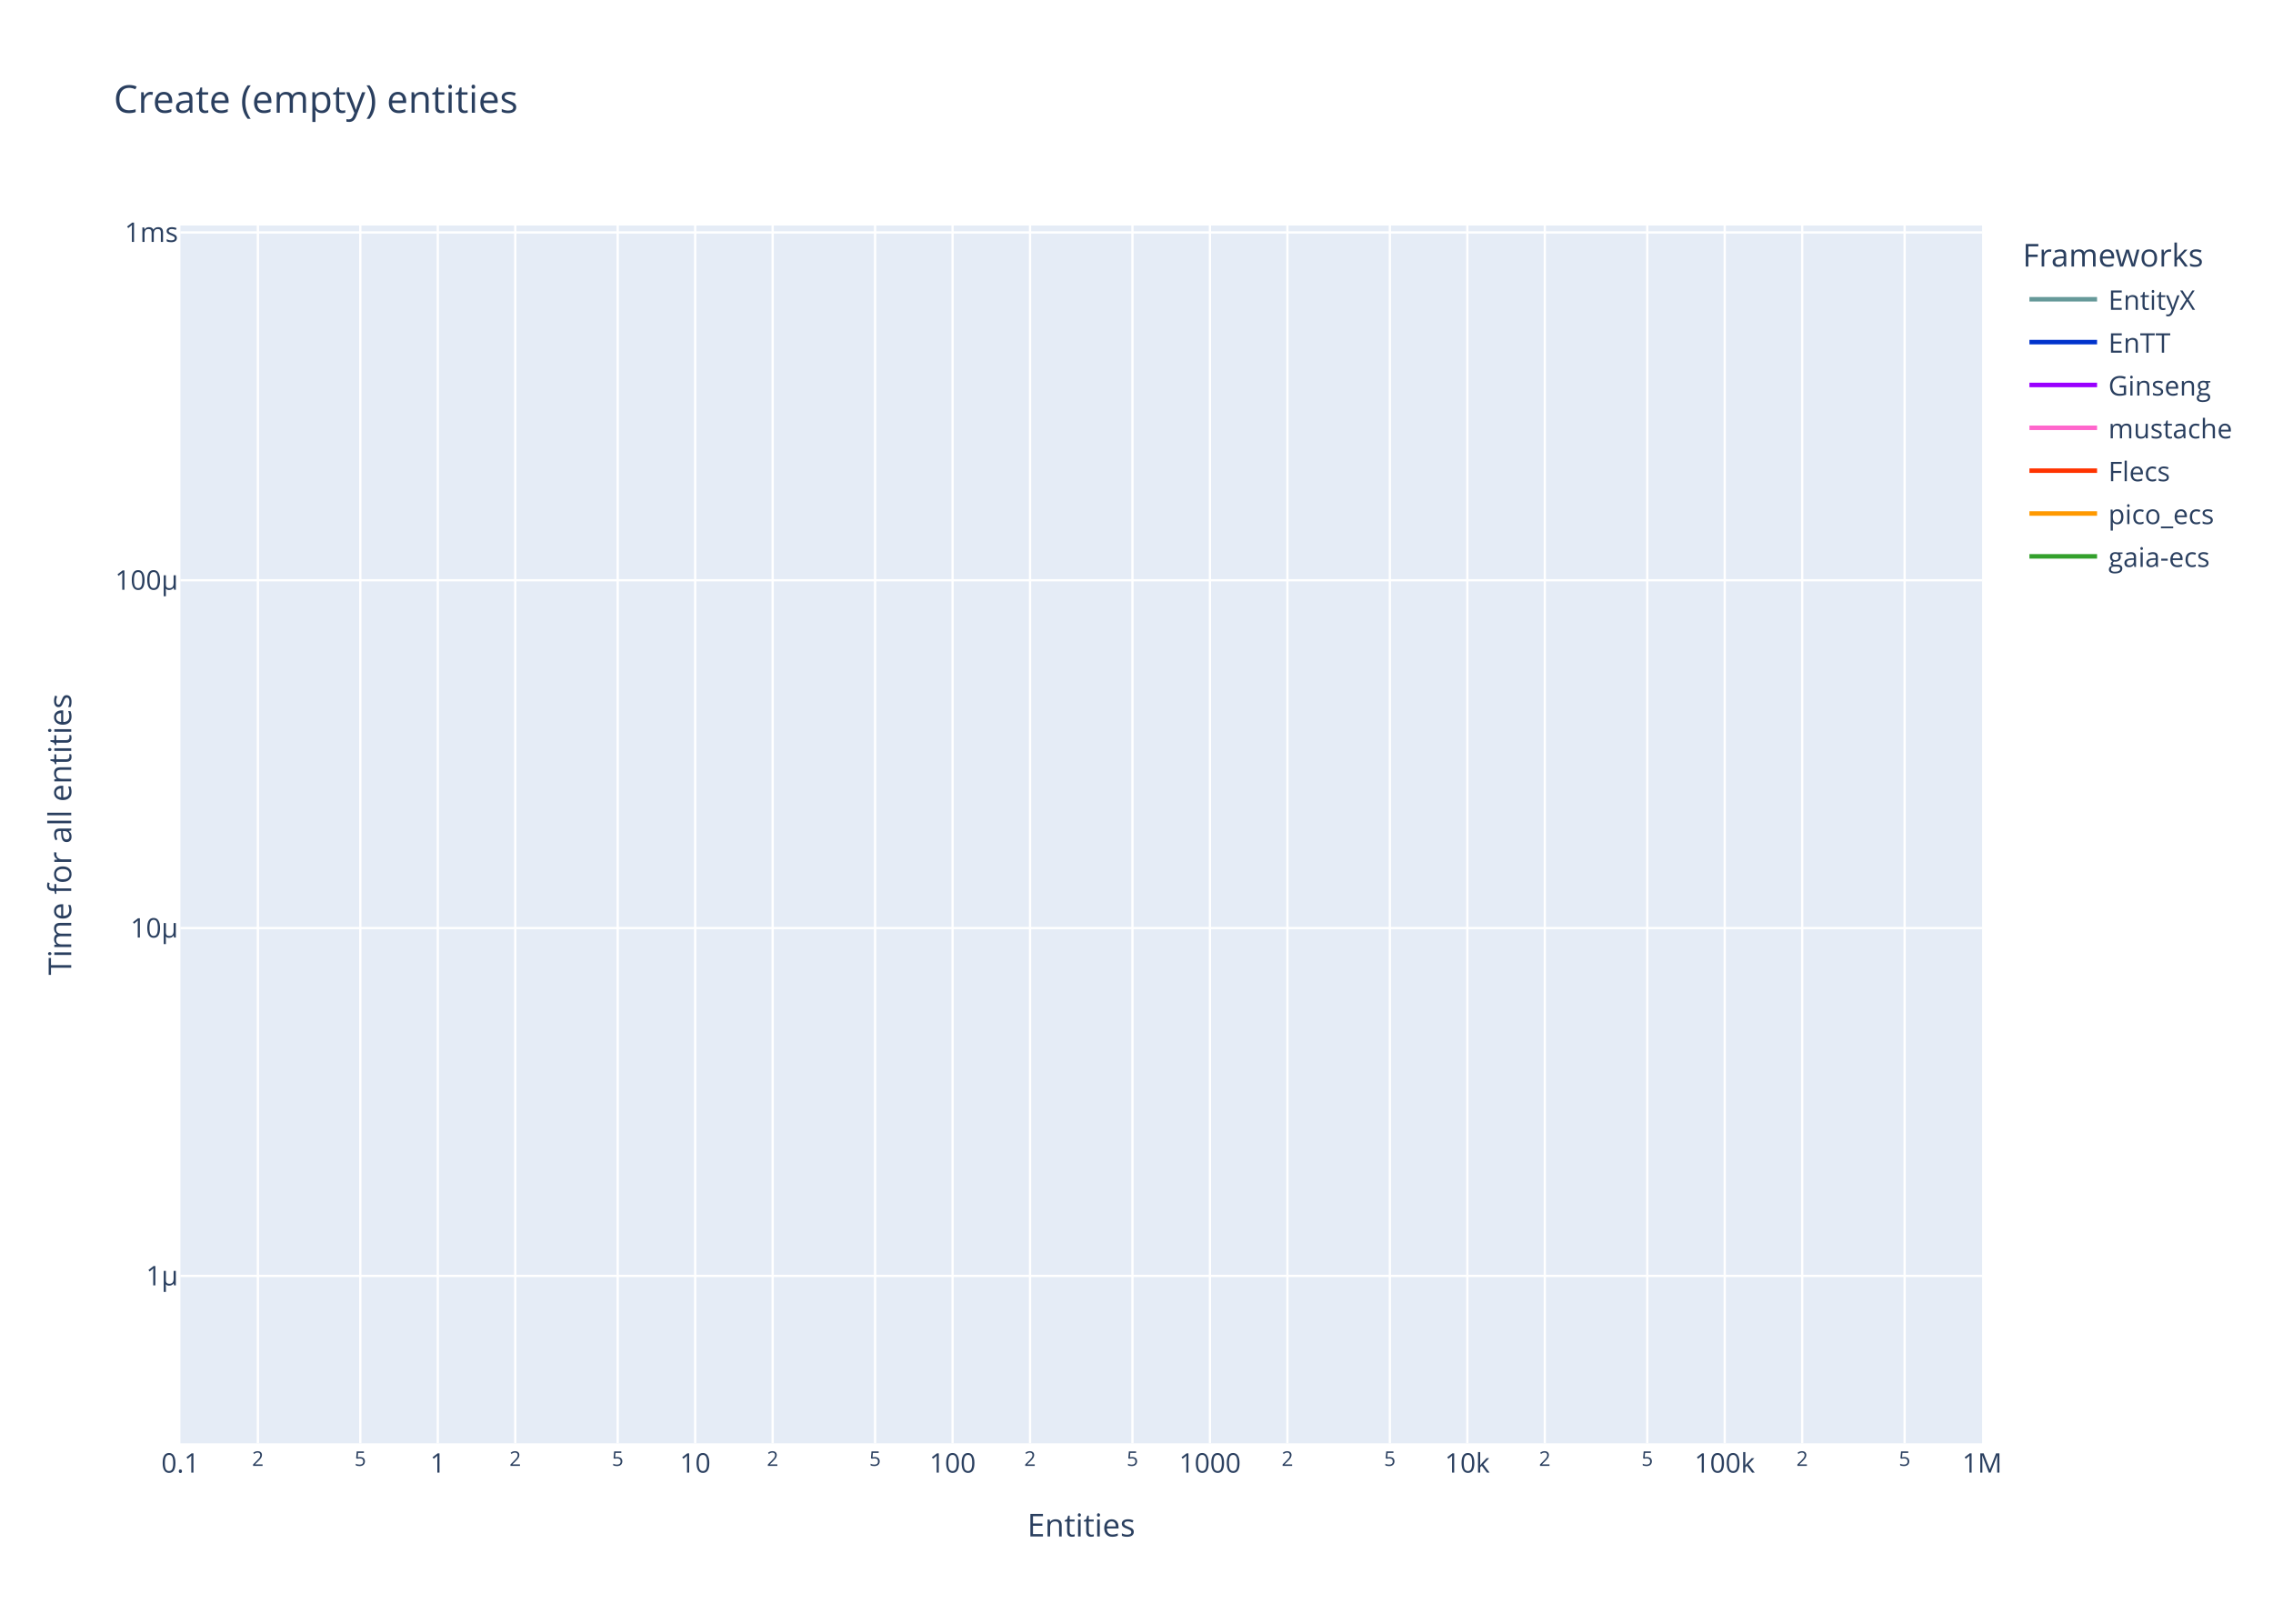
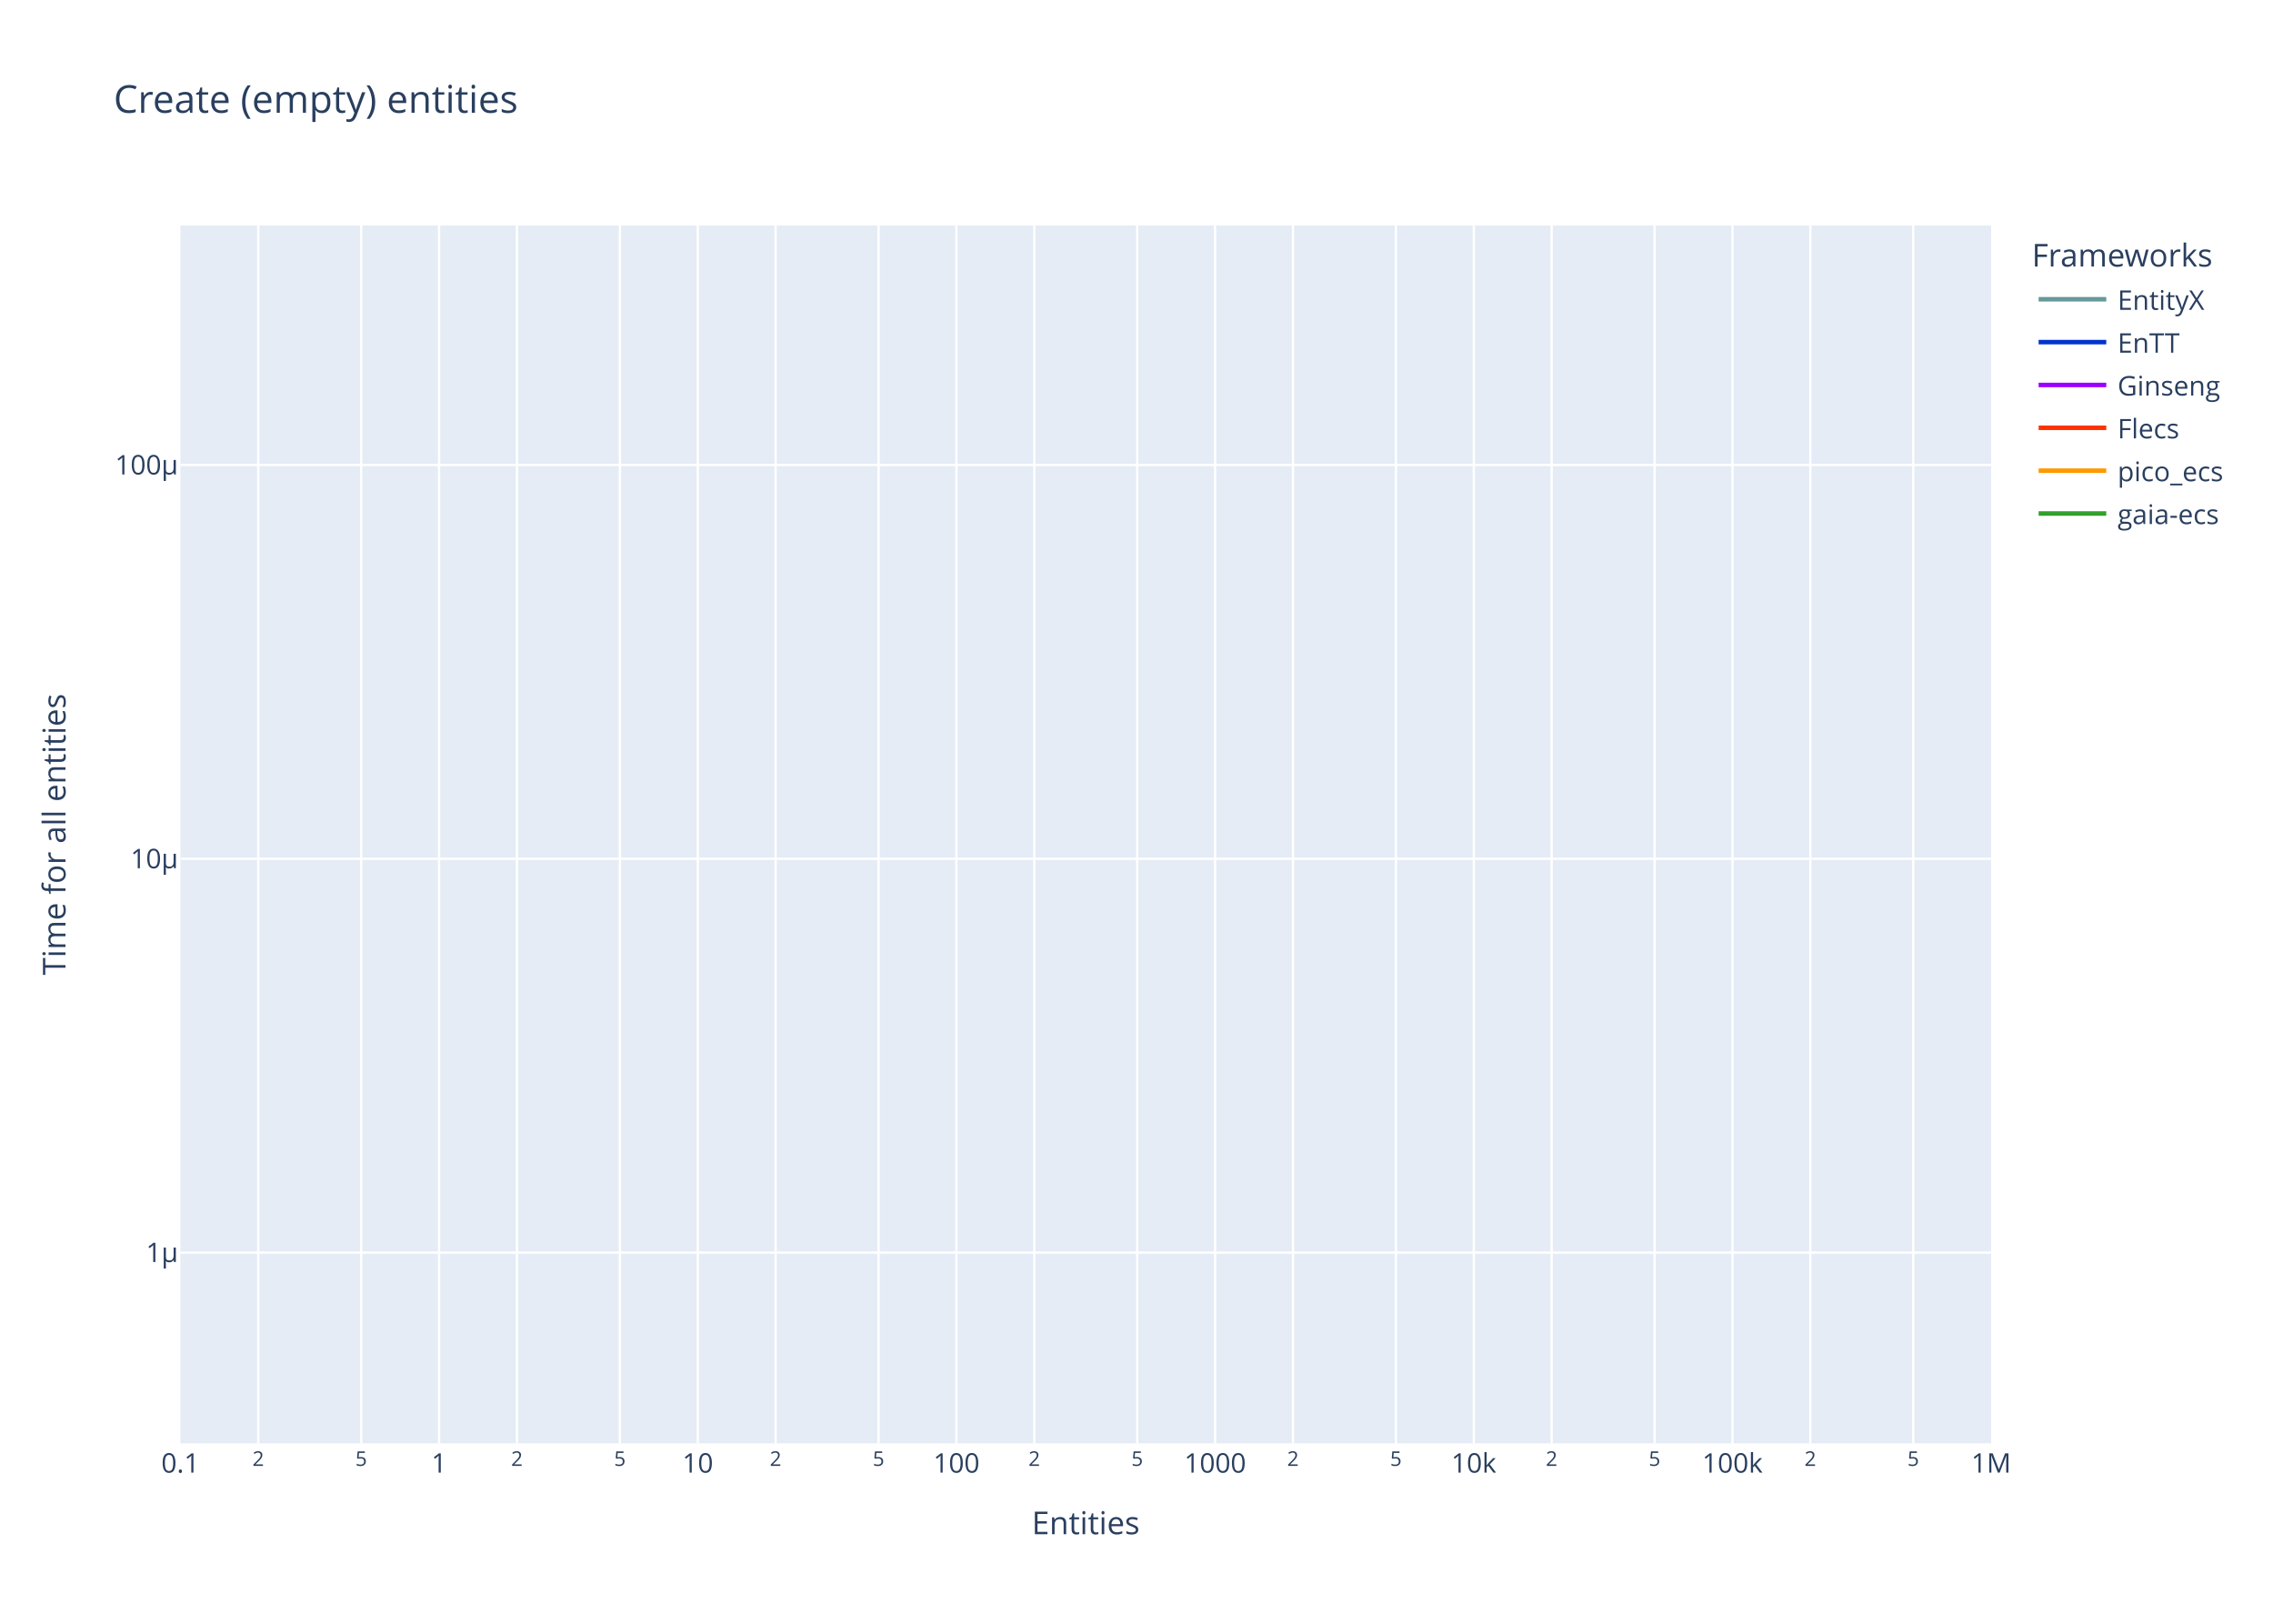
<svg xmlns="http://www.w3.org/2000/svg" class="main-svg" width="1008" height="720" style="" viewBox="0 0 1008 720">
  <rect x="0" y="0" width="1008" height="720" style="fill: rgb(255, 255, 255); fill-opacity: 1;" />
-   <defs id="defs-93cc0b">
+   <defs id="defs-166f11">
    <g class="clips">
-       <clipPath id="clip93cc0bxyplot" class="plotclip">
-         <rect width="799" height="540" />
+       <clipPath id="clip166f11xyplot" class="plotclip">
+         <rect width="803" height="540" />
      </clipPath>
-       <clipPath class="axesclip" id="clip93cc0bx">
-         <rect x="80" y="0" width="799" height="720" />
+       <clipPath class="axesclip" id="clip166f11x">
+         <rect x="80" y="0" width="803" height="720" />
      </clipPath>
-       <clipPath class="axesclip" id="clip93cc0by">
+       <clipPath class="axesclip" id="clip166f11y">
        <rect x="0" y="100" width="1008" height="540" />
      </clipPath>
-       <clipPath class="axesclip" id="clip93cc0bxy">
-         <rect x="80" y="100" width="799" height="540" />
+       <clipPath class="axesclip" id="clip166f11xy">
+         <rect x="80" y="100" width="803" height="540" />
      </clipPath>
    </g>
    <g class="gradients" />
    <g class="patterns" />
  </defs>
  <g class="bglayer">
-     <rect class="bg" x="80" y="100" width="799" height="540" style="fill: rgb(229, 236, 246); fill-opacity: 1; stroke-width: 0;" />
+     <rect class="bg" x="80" y="100" width="803" height="540" style="fill: rgb(229, 236, 246); fill-opacity: 1; stroke-width: 0;" />
  </g>
  <g class="layer-below">
    <g class="imagelayer" />
    <g class="shapelayer" />
  </g>
  <g class="cartesianlayer">
    <g class="subplot xy">
      <g class="layer-subplot">
        <g class="shapelayer" />
        <g class="imagelayer" />
      </g>
      <g class="minor-gridlayer">
        <g class="x" />
        <g class="y" />
      </g>
      <g class="gridlayer">
        <g class="x">
-           <path class="xgrid crisp" transform="translate(114.36,0)" d="M0,100v540" style="stroke: rgb(255, 255, 255); stroke-opacity: 1; stroke-width: 1px;" />
-           <path class="xgrid crisp" transform="translate(159.78,0)" d="M0,100v540" style="stroke: rgb(255, 255, 255); stroke-opacity: 1; stroke-width: 1px;" />
-           <path class="xgrid crisp" transform="translate(194.14,0)" d="M0,100v540" style="stroke: rgb(255, 255, 255); stroke-opacity: 1; stroke-width: 1px;" />
-           <path class="xgrid crisp" transform="translate(228.5,0)" d="M0,100v540" style="stroke: rgb(255, 255, 255); stroke-opacity: 1; stroke-width: 1px;" />
-           <path class="xgrid crisp" transform="translate(273.93,0)" d="M0,100v540" style="stroke: rgb(255, 255, 255); stroke-opacity: 1; stroke-width: 1px;" />
-           <path class="xgrid crisp" transform="translate(308.29,0)" d="M0,100v540" style="stroke: rgb(255, 255, 255); stroke-opacity: 1; stroke-width: 1px;" />
-           <path class="xgrid crisp" transform="translate(342.65,0)" d="M0,100v540" style="stroke: rgb(255, 255, 255); stroke-opacity: 1; stroke-width: 1px;" />
-           <path class="xgrid crisp" transform="translate(388.07,0)" d="M0,100v540" style="stroke: rgb(255, 255, 255); stroke-opacity: 1; stroke-width: 1px;" />
-           <path class="xgrid crisp" transform="translate(422.43,0)" d="M0,100v540" style="stroke: rgb(255, 255, 255); stroke-opacity: 1; stroke-width: 1px;" />
-           <path class="xgrid crisp" transform="translate(456.79,0)" d="M0,100v540" style="stroke: rgb(255, 255, 255); stroke-opacity: 1; stroke-width: 1px;" />
-           <path class="xgrid crisp" transform="translate(502.21,0)" d="M0,100v540" style="stroke: rgb(255, 255, 255); stroke-opacity: 1; stroke-width: 1px;" />
-           <path class="xgrid crisp" transform="translate(536.57,0)" d="M0,100v540" style="stroke: rgb(255, 255, 255); stroke-opacity: 1; stroke-width: 1px;" />
-           <path class="xgrid crisp" transform="translate(570.93,0)" d="M0,100v540" style="stroke: rgb(255, 255, 255); stroke-opacity: 1; stroke-width: 1px;" />
-           <path class="xgrid crisp" transform="translate(616.35,0)" d="M0,100v540" style="stroke: rgb(255, 255, 255); stroke-opacity: 1; stroke-width: 1px;" />
-           <path class="xgrid crisp" transform="translate(650.71,0)" d="M0,100v540" style="stroke: rgb(255, 255, 255); stroke-opacity: 1; stroke-width: 1px;" />
-           <path class="xgrid crisp" transform="translate(685.07,0)" d="M0,100v540" style="stroke: rgb(255, 255, 255); stroke-opacity: 1; stroke-width: 1px;" />
-           <path class="xgrid crisp" transform="translate(730.5,0)" d="M0,100v540" style="stroke: rgb(255, 255, 255); stroke-opacity: 1; stroke-width: 1px;" />
-           <path class="xgrid crisp" transform="translate(764.86,0)" d="M0,100v540" style="stroke: rgb(255, 255, 255); stroke-opacity: 1; stroke-width: 1px;" />
-           <path class="xgrid crisp" transform="translate(799.22,0)" d="M0,100v540" style="stroke: rgb(255, 255, 255); stroke-opacity: 1; stroke-width: 1px;" />
-           <path class="xgrid crisp" transform="translate(844.64,0)" d="M0,100v540" style="stroke: rgb(255, 255, 255); stroke-opacity: 1; stroke-width: 1px;" />
+           <path class="xgrid crisp" transform="translate(114.53,0)" d="M0,100v540" style="stroke: rgb(255, 255, 255); stroke-opacity: 1; stroke-width: 1px;" />
+           <path class="xgrid crisp" transform="translate(160.18,0)" d="M0,100v540" style="stroke: rgb(255, 255, 255); stroke-opacity: 1; stroke-width: 1px;" />
+           <path class="xgrid crisp" transform="translate(194.71,0)" d="M0,100v540" style="stroke: rgb(255, 255, 255); stroke-opacity: 1; stroke-width: 1px;" />
+           <path class="xgrid crisp" transform="translate(229.25,0)" d="M0,100v540" style="stroke: rgb(255, 255, 255); stroke-opacity: 1; stroke-width: 1px;" />
+           <path class="xgrid crisp" transform="translate(274.9,0)" d="M0,100v540" style="stroke: rgb(255, 255, 255); stroke-opacity: 1; stroke-width: 1px;" />
+           <path class="xgrid crisp" transform="translate(309.43,0)" d="M0,100v540" style="stroke: rgb(255, 255, 255); stroke-opacity: 1; stroke-width: 1px;" />
+           <path class="xgrid crisp" transform="translate(343.96,0)" d="M0,100v540" style="stroke: rgb(255, 255, 255); stroke-opacity: 1; stroke-width: 1px;" />
+           <path class="xgrid crisp" transform="translate(389.61,0)" d="M0,100v540" style="stroke: rgb(255, 255, 255); stroke-opacity: 1; stroke-width: 1px;" />
+           <path class="xgrid crisp" transform="translate(424.14,0)" d="M0,100v540" style="stroke: rgb(255, 255, 255); stroke-opacity: 1; stroke-width: 1px;" />
+           <path class="xgrid crisp" transform="translate(458.68,0)" d="M0,100v540" style="stroke: rgb(255, 255, 255); stroke-opacity: 1; stroke-width: 1px;" />
+           <path class="xgrid crisp" transform="translate(504.32,0)" d="M0,100v540" style="stroke: rgb(255, 255, 255); stroke-opacity: 1; stroke-width: 1px;" />
+           <path class="xgrid crisp" transform="translate(538.86,0)" d="M0,100v540" style="stroke: rgb(255, 255, 255); stroke-opacity: 1; stroke-width: 1px;" />
+           <path class="xgrid crisp" transform="translate(573.39,0)" d="M0,100v540" style="stroke: rgb(255, 255, 255); stroke-opacity: 1; stroke-width: 1px;" />
+           <path class="xgrid crisp" transform="translate(619.04,0)" d="M0,100v540" style="stroke: rgb(255, 255, 255); stroke-opacity: 1; stroke-width: 1px;" />
+           <path class="xgrid crisp" transform="translate(653.57,0)" d="M0,100v540" style="stroke: rgb(255, 255, 255); stroke-opacity: 1; stroke-width: 1px;" />
+           <path class="xgrid crisp" transform="translate(688.1,0)" d="M0,100v540" style="stroke: rgb(255, 255, 255); stroke-opacity: 1; stroke-width: 1px;" />
+           <path class="xgrid crisp" transform="translate(733.75,0)" d="M0,100v540" style="stroke: rgb(255, 255, 255); stroke-opacity: 1; stroke-width: 1px;" />
+           <path class="xgrid crisp" transform="translate(768.29,0)" d="M0,100v540" style="stroke: rgb(255, 255, 255); stroke-opacity: 1; stroke-width: 1px;" />
+           <path class="xgrid crisp" transform="translate(802.82,0)" d="M0,100v540" style="stroke: rgb(255, 255, 255); stroke-opacity: 1; stroke-width: 1px;" />
+           <path class="xgrid crisp" transform="translate(848.47,0)" d="M0,100v540" style="stroke: rgb(255, 255, 255); stroke-opacity: 1; stroke-width: 1px;" />
        </g>
        <g class="y">
-           <path class="ygrid crisp" transform="translate(0,565.76)" d="M80,0h799" style="stroke: rgb(255, 255, 255); stroke-opacity: 1; stroke-width: 1px;" />
-           <path class="ygrid crisp" transform="translate(0,411.53)" d="M80,0h799" style="stroke: rgb(255, 255, 255); stroke-opacity: 1; stroke-width: 1px;" />
-           <path class="ygrid crisp" transform="translate(0,257.3)" d="M80,0h799" style="stroke: rgb(255, 255, 255); stroke-opacity: 1; stroke-width: 1px;" />
-           <path class="ygrid crisp" transform="translate(0,103.07)" d="M80,0h799" style="stroke: rgb(255, 255, 255); stroke-opacity: 1; stroke-width: 1px;" />
+           <path class="ygrid crisp" transform="translate(0,555.42)" d="M80,0h803" style="stroke: rgb(255, 255, 255); stroke-opacity: 1; stroke-width: 1px;" />
+           <path class="ygrid crisp" transform="translate(0,380.8)" d="M80,0h803" style="stroke: rgb(255, 255, 255); stroke-opacity: 1; stroke-width: 1px;" />
+           <path class="ygrid crisp" transform="translate(0,206.18)" d="M80,0h803" style="stroke: rgb(255, 255, 255); stroke-opacity: 1; stroke-width: 1px;" />
        </g>
      </g>
      <g class="zerolinelayer" />
      <g class="layer-between">
        <g class="shapelayer" />
        <g class="imagelayer" />
      </g>
      <path class="xlines-below" />
      <path class="ylines-below" />
      <g class="overlines-below" />
      <g class="xaxislayer-below" />
      <g class="yaxislayer-below" />
      <g class="overaxes-below" />
      <g class="overplot">
-         <g class="xy" transform="translate(80,100)" clip-path="url(#clip93cc0bxyplot)">
+         <g class="xy" transform="translate(80,100)" clip-path="url(#clip166f11xyplot)">
          <g class="scatterlayer mlayer">
-             <g class="trace scatter trace8e33f1" style="stroke-miterlimit: 2; opacity: 1;">
-               <g class="fills" />
-               <g class="errorbars" />
-               <g class="lines">
-                 <path class="js-line" d="M-15980,500.2" style="vector-effect: none; fill: none; stroke: rgb(102, 153, 153); stroke-opacity: 1; stroke-width: 2px; opacity: 1;" />
-               </g>
-               <g class="points" />
-               <g class="text" />
-             </g>
-             <g class="trace scatter trace02de0c" style="stroke-miterlimit: 2; opacity: 1;">
-               <g class="fills" />
-               <g class="errorbars" />
-               <g class="lines">
-                 <path class="js-line" d="M-15980,500.54" style="vector-effect: none; fill: none; stroke: rgb(0, 51, 204); stroke-opacity: 1; stroke-width: 2px; opacity: 1;" />
-               </g>
-               <g class="points" />
-               <g class="text" />
-             </g>
-             <g class="trace scatter trace79c3c2" style="stroke-miterlimit: 2; opacity: 1;">
-               <g class="fills" />
-               <g class="errorbars" />
-               <g class="lines">
-                 <path class="js-line" d="M-15980,513" style="vector-effect: none; fill: none; stroke: rgb(153, 0, 255); stroke-opacity: 1; stroke-width: 2px; opacity: 1;" />
-               </g>
-               <g class="points" />
-               <g class="text" />
-             </g>
-             <g class="trace scatter trace23a6f4" style="stroke-miterlimit: 2; opacity: 1;">
-               <g class="fills" />
-               <g class="errorbars" />
-               <g class="lines">
-                 <path class="js-line" d="M-15980,486.2" style="vector-effect: none; fill: none; stroke: rgb(255, 102, 204); stroke-opacity: 1; stroke-width: 2px; opacity: 1;" />
-               </g>
-               <g class="points" />
-               <g class="text" />
-             </g>
-             <g class="trace scatter tracee79d27" style="stroke-miterlimit: 2; opacity: 1;">
-               <g class="fills" />
-               <g class="errorbars" />
-               <g class="lines">
-                 <path class="js-line" d="M-15980,27" style="vector-effect: none; fill: none; stroke: rgb(255, 51, 0); stroke-opacity: 1; stroke-width: 2px; opacity: 1;" />
-               </g>
-               <g class="points" />
-               <g class="text" />
-             </g>
-             <g class="trace scatter trace21b088" style="stroke-miterlimit: 2; opacity: 1;">
-               <g class="fills" />
-               <g class="errorbars" />
-               <g class="lines">
-                 <path class="js-line" d="M-15980,314.54" style="vector-effect: none; fill: none; stroke: rgb(255, 153, 0); stroke-opacity: 1; stroke-width: 2px; opacity: 1;" />
-               </g>
-               <g class="points" />
-               <g class="text" />
-             </g>
-             <g class="trace scatter tracef229d5" style="stroke-miterlimit: 2; opacity: 1;">
-               <g class="fills" />
-               <g class="errorbars" />
-               <g class="lines">
-                 <path class="js-line" d="M-15980,407.91" style="vector-effect: none; fill: none; stroke: rgb(51, 160, 44); stroke-opacity: 1; stroke-width: 2px; opacity: 1;" />
+             <g class="trace scatter trace87d80d" style="stroke-miterlimit: 2; opacity: 1;">
+               <g class="fills" />
+               <g class="errorbars" />
+               <g class="lines">
+                 <path class="js-line" d="M-16060,502.29" style="vector-effect: none; fill: none; stroke: rgb(102, 153, 153); stroke-opacity: 1; stroke-width: 2px; opacity: 1;" />
+               </g>
+               <g class="points" />
+               <g class="text" />
+             </g>
+             <g class="trace scatter trace845070" style="stroke-miterlimit: 2; opacity: 1;">
+               <g class="fills" />
+               <g class="errorbars" />
+               <g class="lines">
+                 <path class="js-line" d="M-16060,508.14" style="vector-effect: none; fill: none; stroke: rgb(0, 51, 204); stroke-opacity: 1; stroke-width: 2px; opacity: 1;" />
+               </g>
+               <g class="points" />
+               <g class="text" />
+             </g>
+             <g class="trace scatter trace602646" style="stroke-miterlimit: 2; opacity: 1;">
+               <g class="fills" />
+               <g class="errorbars" />
+               <g class="lines">
+                 <path class="js-line" d="M-16060,513" style="vector-effect: none; fill: none; stroke: rgb(153, 0, 255); stroke-opacity: 1; stroke-width: 2px; opacity: 1;" />
+               </g>
+               <g class="points" />
+               <g class="text" />
+             </g>
+             <g class="trace scatter trace9954a3" style="stroke-miterlimit: 2; opacity: 1;">
+               <g class="fills" />
+               <g class="errorbars" />
+               <g class="lines">
+                 <path class="js-line" d="M-16060,27" style="vector-effect: none; fill: none; stroke: rgb(255, 51, 0); stroke-opacity: 1; stroke-width: 2px; opacity: 1;" />
+               </g>
+               <g class="points" />
+               <g class="text" />
+             </g>
+             <g class="trace scatter traced07edb" style="stroke-miterlimit: 2; opacity: 1;">
+               <g class="fills" />
+               <g class="errorbars" />
+               <g class="lines">
+                 <path class="js-line" d="M-16060,417.49" style="vector-effect: none; fill: none; stroke: rgb(255, 153, 0); stroke-opacity: 1; stroke-width: 2px; opacity: 1;" />
+               </g>
+               <g class="points" />
+               <g class="text" />
+             </g>
+             <g class="trace scatter trace9ead4b" style="stroke-miterlimit: 2; opacity: 1;">
+               <g class="fills" />
+               <g class="errorbars" />
+               <g class="lines">
+                 <path class="js-line" d="M-16060,434.65" style="vector-effect: none; fill: none; stroke: rgb(51, 160, 44); stroke-opacity: 1; stroke-width: 2px; opacity: 1;" />
              </g>
              <g class="points" />
              <g class="text" />
            </g>
          </g>
        </g>
      </g>
      <path class="xlines-above crisp" d="M0,0" style="fill: none;" />
      <path class="ylines-above crisp" d="M0,0" style="fill: none;" />
      <g class="overlines-above" />
      <g class="xaxislayer-above">
        <g class="xtick">
          <text text-anchor="middle" x="0" y="653" transform="translate(80,0)" style="font-family: 'Open Sans', verdana, arial, sans-serif; font-size: 12px; fill: rgb(42, 63, 95); fill-opacity: 1; white-space: pre; opacity: 1;">0.1</text>
        </g>
        <g class="xtick">
-           <text text-anchor="middle" x="0" y="650" style="font-family: 'Open Sans', verdana, arial, sans-serif; font-size: 9px; fill: rgb(42, 63, 95); fill-opacity: 1; white-space: pre; opacity: 1;" transform="translate(114.36,0)">2</text>
-         </g>
-         <g class="xtick">
-           <text text-anchor="middle" x="0" y="650" style="font-family: 'Open Sans', verdana, arial, sans-serif; font-size: 9px; fill: rgb(42, 63, 95); fill-opacity: 1; white-space: pre; opacity: 1;" transform="translate(159.78,0)">5</text>
-         </g>
-         <g class="xtick">
-           <text text-anchor="middle" x="0" y="653" style="font-family: 'Open Sans', verdana, arial, sans-serif; font-size: 12px; fill: rgb(42, 63, 95); fill-opacity: 1; white-space: pre; opacity: 1;" transform="translate(194.14,0)">1</text>
-         </g>
-         <g class="xtick">
-           <text text-anchor="middle" x="0" y="650" style="font-family: 'Open Sans', verdana, arial, sans-serif; font-size: 9px; fill: rgb(42, 63, 95); fill-opacity: 1; white-space: pre; opacity: 1;" transform="translate(228.5,0)">2</text>
-         </g>
-         <g class="xtick">
-           <text text-anchor="middle" x="0" y="650" style="font-family: 'Open Sans', verdana, arial, sans-serif; font-size: 9px; fill: rgb(42, 63, 95); fill-opacity: 1; white-space: pre; opacity: 1;" transform="translate(273.93,0)">5</text>
-         </g>
-         <g class="xtick">
-           <text text-anchor="middle" x="0" y="653" style="font-family: 'Open Sans', verdana, arial, sans-serif; font-size: 12px; fill: rgb(42, 63, 95); fill-opacity: 1; white-space: pre; opacity: 1;" transform="translate(308.29,0)">10</text>
-         </g>
-         <g class="xtick">
-           <text text-anchor="middle" x="0" y="650" style="font-family: 'Open Sans', verdana, arial, sans-serif; font-size: 9px; fill: rgb(42, 63, 95); fill-opacity: 1; white-space: pre; opacity: 1;" transform="translate(342.65,0)">2</text>
-         </g>
-         <g class="xtick">
-           <text text-anchor="middle" x="0" y="650" style="font-family: 'Open Sans', verdana, arial, sans-serif; font-size: 9px; fill: rgb(42, 63, 95); fill-opacity: 1; white-space: pre; opacity: 1;" transform="translate(388.07,0)">5</text>
-         </g>
-         <g class="xtick">
-           <text text-anchor="middle" x="0" y="653" style="font-family: 'Open Sans', verdana, arial, sans-serif; font-size: 12px; fill: rgb(42, 63, 95); fill-opacity: 1; white-space: pre; opacity: 1;" transform="translate(422.43,0)">100</text>
-         </g>
-         <g class="xtick">
-           <text text-anchor="middle" x="0" y="650" style="font-family: 'Open Sans', verdana, arial, sans-serif; font-size: 9px; fill: rgb(42, 63, 95); fill-opacity: 1; white-space: pre; opacity: 1;" transform="translate(456.79,0)">2</text>
-         </g>
-         <g class="xtick">
-           <text text-anchor="middle" x="0" y="650" style="font-family: 'Open Sans', verdana, arial, sans-serif; font-size: 9px; fill: rgb(42, 63, 95); fill-opacity: 1; white-space: pre; opacity: 1;" transform="translate(502.21,0)">5</text>
-         </g>
-         <g class="xtick">
-           <text text-anchor="middle" x="0" y="653" style="font-family: 'Open Sans', verdana, arial, sans-serif; font-size: 12px; fill: rgb(42, 63, 95); fill-opacity: 1; white-space: pre; opacity: 1;" transform="translate(536.57,0)">1000</text>
-         </g>
-         <g class="xtick">
-           <text text-anchor="middle" x="0" y="650" style="font-family: 'Open Sans', verdana, arial, sans-serif; font-size: 9px; fill: rgb(42, 63, 95); fill-opacity: 1; white-space: pre; opacity: 1;" transform="translate(570.93,0)">2</text>
-         </g>
-         <g class="xtick">
-           <text text-anchor="middle" x="0" y="650" style="font-family: 'Open Sans', verdana, arial, sans-serif; font-size: 9px; fill: rgb(42, 63, 95); fill-opacity: 1; white-space: pre; opacity: 1;" transform="translate(616.35,0)">5</text>
-         </g>
-         <g class="xtick">
-           <text text-anchor="middle" x="0" y="653" style="font-family: 'Open Sans', verdana, arial, sans-serif; font-size: 12px; fill: rgb(42, 63, 95); fill-opacity: 1; white-space: pre; opacity: 1;" transform="translate(650.71,0)">10k</text>
-         </g>
-         <g class="xtick">
-           <text text-anchor="middle" x="0" y="650" style="font-family: 'Open Sans', verdana, arial, sans-serif; font-size: 9px; fill: rgb(42, 63, 95); fill-opacity: 1; white-space: pre; opacity: 1;" transform="translate(685.07,0)">2</text>
-         </g>
-         <g class="xtick">
-           <text text-anchor="middle" x="0" y="650" style="font-family: 'Open Sans', verdana, arial, sans-serif; font-size: 9px; fill: rgb(42, 63, 95); fill-opacity: 1; white-space: pre; opacity: 1;" transform="translate(730.5,0)">5</text>
-         </g>
-         <g class="xtick">
-           <text text-anchor="middle" x="0" y="653" style="font-family: 'Open Sans', verdana, arial, sans-serif; font-size: 12px; fill: rgb(42, 63, 95); fill-opacity: 1; white-space: pre; opacity: 1;" transform="translate(764.86,0)">100k</text>
-         </g>
-         <g class="xtick">
-           <text text-anchor="middle" x="0" y="650" style="font-family: 'Open Sans', verdana, arial, sans-serif; font-size: 9px; fill: rgb(42, 63, 95); fill-opacity: 1; white-space: pre; opacity: 1;" transform="translate(799.22,0)">2</text>
-         </g>
-         <g class="xtick">
-           <text text-anchor="middle" x="0" y="650" style="font-family: 'Open Sans', verdana, arial, sans-serif; font-size: 9px; fill: rgb(42, 63, 95); fill-opacity: 1; white-space: pre; opacity: 1;" transform="translate(844.64,0)">5</text>
-         </g>
-         <g class="xtick">
-           <text text-anchor="middle" x="0" y="653" style="font-family: 'Open Sans', verdana, arial, sans-serif; font-size: 12px; fill: rgb(42, 63, 95); fill-opacity: 1; white-space: pre; opacity: 1;" transform="translate(879,0)">1M</text>
+           <text text-anchor="middle" x="0" y="650" style="font-family: 'Open Sans', verdana, arial, sans-serif; font-size: 9px; fill: rgb(42, 63, 95); fill-opacity: 1; white-space: pre; opacity: 1;" transform="translate(114.53,0)">2</text>
+         </g>
+         <g class="xtick">
+           <text text-anchor="middle" x="0" y="650" style="font-family: 'Open Sans', verdana, arial, sans-serif; font-size: 9px; fill: rgb(42, 63, 95); fill-opacity: 1; white-space: pre; opacity: 1;" transform="translate(160.18,0)">5</text>
+         </g>
+         <g class="xtick">
+           <text text-anchor="middle" x="0" y="653" style="font-family: 'Open Sans', verdana, arial, sans-serif; font-size: 12px; fill: rgb(42, 63, 95); fill-opacity: 1; white-space: pre; opacity: 1;" transform="translate(194.71,0)">1</text>
+         </g>
+         <g class="xtick">
+           <text text-anchor="middle" x="0" y="650" style="font-family: 'Open Sans', verdana, arial, sans-serif; font-size: 9px; fill: rgb(42, 63, 95); fill-opacity: 1; white-space: pre; opacity: 1;" transform="translate(229.25,0)">2</text>
+         </g>
+         <g class="xtick">
+           <text text-anchor="middle" x="0" y="650" style="font-family: 'Open Sans', verdana, arial, sans-serif; font-size: 9px; fill: rgb(42, 63, 95); fill-opacity: 1; white-space: pre; opacity: 1;" transform="translate(274.9,0)">5</text>
+         </g>
+         <g class="xtick">
+           <text text-anchor="middle" x="0" y="653" style="font-family: 'Open Sans', verdana, arial, sans-serif; font-size: 12px; fill: rgb(42, 63, 95); fill-opacity: 1; white-space: pre; opacity: 1;" transform="translate(309.43,0)">10</text>
+         </g>
+         <g class="xtick">
+           <text text-anchor="middle" x="0" y="650" style="font-family: 'Open Sans', verdana, arial, sans-serif; font-size: 9px; fill: rgb(42, 63, 95); fill-opacity: 1; white-space: pre; opacity: 1;" transform="translate(343.96,0)">2</text>
+         </g>
+         <g class="xtick">
+           <text text-anchor="middle" x="0" y="650" style="font-family: 'Open Sans', verdana, arial, sans-serif; font-size: 9px; fill: rgb(42, 63, 95); fill-opacity: 1; white-space: pre; opacity: 1;" transform="translate(389.61,0)">5</text>
+         </g>
+         <g class="xtick">
+           <text text-anchor="middle" x="0" y="653" style="font-family: 'Open Sans', verdana, arial, sans-serif; font-size: 12px; fill: rgb(42, 63, 95); fill-opacity: 1; white-space: pre; opacity: 1;" transform="translate(424.14,0)">100</text>
+         </g>
+         <g class="xtick">
+           <text text-anchor="middle" x="0" y="650" style="font-family: 'Open Sans', verdana, arial, sans-serif; font-size: 9px; fill: rgb(42, 63, 95); fill-opacity: 1; white-space: pre; opacity: 1;" transform="translate(458.68,0)">2</text>
+         </g>
+         <g class="xtick">
+           <text text-anchor="middle" x="0" y="650" style="font-family: 'Open Sans', verdana, arial, sans-serif; font-size: 9px; fill: rgb(42, 63, 95); fill-opacity: 1; white-space: pre; opacity: 1;" transform="translate(504.32,0)">5</text>
+         </g>
+         <g class="xtick">
+           <text text-anchor="middle" x="0" y="653" style="font-family: 'Open Sans', verdana, arial, sans-serif; font-size: 12px; fill: rgb(42, 63, 95); fill-opacity: 1; white-space: pre; opacity: 1;" transform="translate(538.86,0)">1000</text>
+         </g>
+         <g class="xtick">
+           <text text-anchor="middle" x="0" y="650" style="font-family: 'Open Sans', verdana, arial, sans-serif; font-size: 9px; fill: rgb(42, 63, 95); fill-opacity: 1; white-space: pre; opacity: 1;" transform="translate(573.39,0)">2</text>
+         </g>
+         <g class="xtick">
+           <text text-anchor="middle" x="0" y="650" style="font-family: 'Open Sans', verdana, arial, sans-serif; font-size: 9px; fill: rgb(42, 63, 95); fill-opacity: 1; white-space: pre; opacity: 1;" transform="translate(619.04,0)">5</text>
+         </g>
+         <g class="xtick">
+           <text text-anchor="middle" x="0" y="653" style="font-family: 'Open Sans', verdana, arial, sans-serif; font-size: 12px; fill: rgb(42, 63, 95); fill-opacity: 1; white-space: pre; opacity: 1;" transform="translate(653.57,0)">10k</text>
+         </g>
+         <g class="xtick">
+           <text text-anchor="middle" x="0" y="650" style="font-family: 'Open Sans', verdana, arial, sans-serif; font-size: 9px; fill: rgb(42, 63, 95); fill-opacity: 1; white-space: pre; opacity: 1;" transform="translate(688.1,0)">2</text>
+         </g>
+         <g class="xtick">
+           <text text-anchor="middle" x="0" y="650" style="font-family: 'Open Sans', verdana, arial, sans-serif; font-size: 9px; fill: rgb(42, 63, 95); fill-opacity: 1; white-space: pre; opacity: 1;" transform="translate(733.75,0)">5</text>
+         </g>
+         <g class="xtick">
+           <text text-anchor="middle" x="0" y="653" style="font-family: 'Open Sans', verdana, arial, sans-serif; font-size: 12px; fill: rgb(42, 63, 95); fill-opacity: 1; white-space: pre; opacity: 1;" transform="translate(768.29,0)">100k</text>
+         </g>
+         <g class="xtick">
+           <text text-anchor="middle" x="0" y="650" style="font-family: 'Open Sans', verdana, arial, sans-serif; font-size: 9px; fill: rgb(42, 63, 95); fill-opacity: 1; white-space: pre; opacity: 1;" transform="translate(802.82,0)">2</text>
+         </g>
+         <g class="xtick">
+           <text text-anchor="middle" x="0" y="650" style="font-family: 'Open Sans', verdana, arial, sans-serif; font-size: 9px; fill: rgb(42, 63, 95); fill-opacity: 1; white-space: pre; opacity: 1;" transform="translate(848.47,0)">5</text>
+         </g>
+         <g class="xtick">
+           <text text-anchor="middle" x="0" y="653" style="font-family: 'Open Sans', verdana, arial, sans-serif; font-size: 12px; fill: rgb(42, 63, 95); fill-opacity: 1; white-space: pre; opacity: 1;" transform="translate(883,0)">1M</text>
        </g>
      </g>
      <g class="yaxislayer-above">
        <g class="ytick">
-           <text text-anchor="end" x="79" y="4.2" transform="translate(0,565.76)" style="font-family: 'Open Sans', verdana, arial, sans-serif; font-size: 12px; fill: rgb(42, 63, 95); fill-opacity: 1; white-space: pre; opacity: 1;">1µ</text>
+           <text text-anchor="end" x="79" y="4.2" transform="translate(0,555.42)" style="font-family: 'Open Sans', verdana, arial, sans-serif; font-size: 12px; fill: rgb(42, 63, 95); fill-opacity: 1; white-space: pre; opacity: 1;">1µ</text>
        </g>
        <g class="ytick">
-           <text text-anchor="end" x="79" y="4.2" style="font-family: 'Open Sans', verdana, arial, sans-serif; font-size: 12px; fill: rgb(42, 63, 95); fill-opacity: 1; white-space: pre; opacity: 1;" transform="translate(0,411.53)">10µ</text>
+           <text text-anchor="end" x="79" y="4.2" style="font-family: 'Open Sans', verdana, arial, sans-serif; font-size: 12px; fill: rgb(42, 63, 95); fill-opacity: 1; white-space: pre; opacity: 1;" transform="translate(0,380.8)">10µ</text>
        </g>
        <g class="ytick">
-           <text text-anchor="end" x="79" y="4.2" style="font-family: 'Open Sans', verdana, arial, sans-serif; font-size: 12px; fill: rgb(42, 63, 95); fill-opacity: 1; white-space: pre; opacity: 1;" transform="translate(0,257.3)">100µ</text>
-         </g>
-         <g class="ytick">
-           <text text-anchor="end" x="79" y="4.2" style="font-family: 'Open Sans', verdana, arial, sans-serif; font-size: 12px; fill: rgb(42, 63, 95); fill-opacity: 1; white-space: pre; opacity: 1;" transform="translate(0,103.07)">1ms</text>
+           <text text-anchor="end" x="79" y="4.2" style="font-family: 'Open Sans', verdana, arial, sans-serif; font-size: 12px; fill: rgb(42, 63, 95); fill-opacity: 1; white-space: pre; opacity: 1;" transform="translate(0,206.18)">100µ</text>
        </g>
      </g>
      <g class="overaxes-above" />
    </g>
  </g>
  <g class="polarlayer" />
  <g class="smithlayer" />
  <g class="ternarylayer" />
  <g class="geolayer" />
  <g class="funnelarealayer" />
  <g class="pielayer" />
  <g class="iciclelayer" />
  <g class="treemaplayer" />
  <g class="sunburstlayer" />
  <g class="glimages" />
-   <defs id="topdefs-93cc0b">
+   <defs id="topdefs-166f11">
    <g class="clips" />
-     <clipPath id="legend93cc0b">
-       <rect width="101" height="162" x="0" y="0" />
+     <clipPath id="legend166f11">
+       <rect width="97" height="143" x="0" y="0" />
    </clipPath>
  </defs>
  <g class="layer-above">
    <g class="imagelayer" />
    <g class="shapelayer" />
  </g>
  <g class="infolayer">
-     <g class="legend" pointer-events="all" transform="translate(894.98,100)">
-       <rect class="bg" shape-rendering="crispEdges" width="101" height="162" x="0" y="0" style="stroke: rgb(68, 68, 68); stroke-opacity: 1; fill: rgb(255, 255, 255); fill-opacity: 1; stroke-width: 0px;" />
-       <g class="scrollbox" transform="" clip-path="url(#legend93cc0b)">
+     <g class="legend" pointer-events="all" transform="translate(899.06,100)">
+       <rect class="bg" shape-rendering="crispEdges" width="97" height="143" x="0" y="0" style="stroke: rgb(68, 68, 68); stroke-opacity: 1; fill: rgb(255, 255, 255); fill-opacity: 1; stroke-width: 0px;" />
+       <g class="scrollbox" transform="" clip-path="url(#legend166f11)">
        <text class="legendtitletext" text-anchor="start" x="2" y="18.2" style="font-family: 'Open Sans', verdana, arial, sans-serif; font-size: 14px; fill: rgb(42, 63, 95); fill-opacity: 1; white-space: pre;">Frameworks</text>
        <g class="groups" transform="">
          <g class="traces" transform="translate(0,32.7)" style="opacity: 1;">
            <text class="legendtext" text-anchor="start" x="40" y="4.68" style="font-family: 'Open Sans', verdana, arial, sans-serif; font-size: 12px; fill: rgb(42, 63, 95); fill-opacity: 1; white-space: pre;">EntityX</text>
            <g class="layers" style="opacity: 1;">
              <g class="legendfill" />
              <g class="legendlines">
                <path class="js-line" d="M5,0h30" style="fill: none; stroke: rgb(102, 153, 153); stroke-opacity: 1; stroke-width: 2px;" />
              </g>
              <g class="legendsymbols">
                <g class="legendpoints" />
              </g>
            </g>
-             <rect class="legendtoggle" x="0" y="-9.5" width="95.25" height="19" style="fill: rgb(0, 0, 0); fill-opacity: 0;" />
+             <rect class="legendtoggle" x="0" y="-9.5" width="91.125" height="19" style="fill: rgb(0, 0, 0); fill-opacity: 0;" />
          </g>
        </g>
        <g class="groups" transform="">
          <g class="traces" transform="translate(0,51.7)" style="opacity: 1;">
            <text class="legendtext" text-anchor="start" x="40" y="4.68" style="font-family: 'Open Sans', verdana, arial, sans-serif; font-size: 12px; fill: rgb(42, 63, 95); fill-opacity: 1; white-space: pre;">EnTT</text>
            <g class="layers" style="opacity: 1;">
              <g class="legendfill" />
              <g class="legendlines">
                <path class="js-line" d="M5,0h30" style="fill: none; stroke: rgb(0, 51, 204); stroke-opacity: 1; stroke-width: 2px;" />
              </g>
              <g class="legendsymbols">
                <g class="legendpoints" />
              </g>
            </g>
-             <rect class="legendtoggle" x="0" y="-9.5" width="95.25" height="19" style="fill: rgb(0, 0, 0); fill-opacity: 0;" />
+             <rect class="legendtoggle" x="0" y="-9.5" width="91.125" height="19" style="fill: rgb(0, 0, 0); fill-opacity: 0;" />
          </g>
        </g>
        <g class="groups" transform="">
          <g class="traces" transform="translate(0,70.7)" style="opacity: 1;">
            <text class="legendtext" text-anchor="start" x="40" y="4.68" style="font-family: 'Open Sans', verdana, arial, sans-serif; font-size: 12px; fill: rgb(42, 63, 95); fill-opacity: 1; white-space: pre;">Ginseng</text>
            <g class="layers" style="opacity: 1;">
              <g class="legendfill" />
              <g class="legendlines">
                <path class="js-line" d="M5,0h30" style="fill: none; stroke: rgb(153, 0, 255); stroke-opacity: 1; stroke-width: 2px;" />
              </g>
              <g class="legendsymbols">
                <g class="legendpoints" />
              </g>
            </g>
-             <rect class="legendtoggle" x="0" y="-9.5" width="95.25" height="19" style="fill: rgb(0, 0, 0); fill-opacity: 0;" />
+             <rect class="legendtoggle" x="0" y="-9.5" width="91.125" height="19" style="fill: rgb(0, 0, 0); fill-opacity: 0;" />
          </g>
        </g>
        <g class="groups" transform="">
          <g class="traces" transform="translate(0,89.7)" style="opacity: 1;">
-             <text class="legendtext" text-anchor="start" x="40" y="4.68" style="font-family: 'Open Sans', verdana, arial, sans-serif; font-size: 12px; fill: rgb(42, 63, 95); fill-opacity: 1; white-space: pre;">mustache</text>
-             <g class="layers" style="opacity: 1;">
-               <g class="legendfill" />
-               <g class="legendlines">
-                 <path class="js-line" d="M5,0h30" style="fill: none; stroke: rgb(255, 102, 204); stroke-opacity: 1; stroke-width: 2px;" />
-               </g>
-               <g class="legendsymbols">
-                 <g class="legendpoints" />
-               </g>
-             </g>
-             <rect class="legendtoggle" x="0" y="-9.5" width="95.25" height="19" style="fill: rgb(0, 0, 0); fill-opacity: 0;" />
+             <text class="legendtext" text-anchor="start" x="40" y="4.68" style="font-family: 'Open Sans', verdana, arial, sans-serif; font-size: 12px; fill: rgb(42, 63, 95); fill-opacity: 1; white-space: pre;">Flecs</text>
+             <g class="layers" style="opacity: 1;">
+               <g class="legendfill" />
+               <g class="legendlines">
+                 <path class="js-line" d="M5,0h30" style="fill: none; stroke: rgb(255, 51, 0); stroke-opacity: 1; stroke-width: 2px;" />
+               </g>
+               <g class="legendsymbols">
+                 <g class="legendpoints" />
+               </g>
+             </g>
+             <rect class="legendtoggle" x="0" y="-9.5" width="91.125" height="19" style="fill: rgb(0, 0, 0); fill-opacity: 0;" />
          </g>
        </g>
        <g class="groups" transform="">
          <g class="traces" transform="translate(0,108.7)" style="opacity: 1;">
-             <text class="legendtext" text-anchor="start" x="40" y="4.68" style="font-family: 'Open Sans', verdana, arial, sans-serif; font-size: 12px; fill: rgb(42, 63, 95); fill-opacity: 1; white-space: pre;">Flecs</text>
-             <g class="layers" style="opacity: 1;">
-               <g class="legendfill" />
-               <g class="legendlines">
-                 <path class="js-line" d="M5,0h30" style="fill: none; stroke: rgb(255, 51, 0); stroke-opacity: 1; stroke-width: 2px;" />
-               </g>
-               <g class="legendsymbols">
-                 <g class="legendpoints" />
-               </g>
-             </g>
-             <rect class="legendtoggle" x="0" y="-9.5" width="95.25" height="19" style="fill: rgb(0, 0, 0); fill-opacity: 0;" />
+             <text class="legendtext" text-anchor="start" x="40" y="4.68" style="font-family: 'Open Sans', verdana, arial, sans-serif; font-size: 12px; fill: rgb(42, 63, 95); fill-opacity: 1; white-space: pre;">pico_ecs</text>
+             <g class="layers" style="opacity: 1;">
+               <g class="legendfill" />
+               <g class="legendlines">
+                 <path class="js-line" d="M5,0h30" style="fill: none; stroke: rgb(255, 153, 0); stroke-opacity: 1; stroke-width: 2px;" />
+               </g>
+               <g class="legendsymbols">
+                 <g class="legendpoints" />
+               </g>
+             </g>
+             <rect class="legendtoggle" x="0" y="-9.5" width="91.125" height="19" style="fill: rgb(0, 0, 0); fill-opacity: 0;" />
          </g>
        </g>
        <g class="groups" transform="">
          <g class="traces" transform="translate(0,127.7)" style="opacity: 1;">
-             <text class="legendtext" text-anchor="start" x="40" y="4.68" style="font-family: 'Open Sans', verdana, arial, sans-serif; font-size: 12px; fill: rgb(42, 63, 95); fill-opacity: 1; white-space: pre;">pico_ecs</text>
-             <g class="layers" style="opacity: 1;">
-               <g class="legendfill" />
-               <g class="legendlines">
-                 <path class="js-line" d="M5,0h30" style="fill: none; stroke: rgb(255, 153, 0); stroke-opacity: 1; stroke-width: 2px;" />
-               </g>
-               <g class="legendsymbols">
-                 <g class="legendpoints" />
-               </g>
-             </g>
-             <rect class="legendtoggle" x="0" y="-9.5" width="95.25" height="19" style="fill: rgb(0, 0, 0); fill-opacity: 0;" />
-           </g>
-         </g>
-         <g class="groups" transform="">
-           <g class="traces" transform="translate(0,146.7)" style="opacity: 1;">
            <text class="legendtext" text-anchor="start" x="40" y="4.68" style="font-family: 'Open Sans', verdana, arial, sans-serif; font-size: 12px; fill: rgb(42, 63, 95); fill-opacity: 1; white-space: pre;">gaia-ecs</text>
            <g class="layers" style="opacity: 1;">
              <g class="legendfill" />
              <g class="legendlines">
                <path class="js-line" d="M5,0h30" style="fill: none; stroke: rgb(51, 160, 44); stroke-opacity: 1; stroke-width: 2px;" />
              </g>
              <g class="legendsymbols">
                <g class="legendpoints" />
              </g>
            </g>
-             <rect class="legendtoggle" x="0" y="-9.5" width="95.25" height="19" style="fill: rgb(0, 0, 0); fill-opacity: 0;" />
+             <rect class="legendtoggle" x="0" y="-9.5" width="91.125" height="19" style="fill: rgb(0, 0, 0); fill-opacity: 0;" />
          </g>
        </g>
      </g>
      <rect class="scrollbar" rx="20" ry="3" width="0" height="0" x="0" y="0" style="fill: rgb(128, 139, 164); fill-opacity: 1;" />
    </g>
    <g class="g-gtitle">
      <text class="gtitle" x="50.4" y="50" text-anchor="start" dy="0em" style="opacity: 1; font-family: 'Open Sans', verdana, arial, sans-serif; font-size: 17px; fill: rgb(42, 63, 95); fill-opacity: 1; white-space: pre;">Create (empty) entities</text>
    </g>
    <g class="g-xtitle">
-       <text class="xtitle" x="479.5" y="681.3" text-anchor="middle" style="opacity: 1; font-family: 'Open Sans', verdana, arial, sans-serif; font-size: 14px; fill: rgb(42, 63, 95); fill-opacity: 1; white-space: pre;">Entities</text>
+       <text class="xtitle" x="481.5" y="680.3" text-anchor="middle" style="opacity: 1; font-family: 'Open Sans', verdana, arial, sans-serif; font-size: 14px; fill: rgb(42, 63, 95); fill-opacity: 1; white-space: pre;">Entities</text>
    </g>
    <g class="g-ytitle">
-       <text class="ytitle" transform="rotate(-90,31.58438,370)" x="31.584" y="370" text-anchor="middle" style="opacity: 1; font-family: 'Open Sans', verdana, arial, sans-serif; font-size: 14px; fill: rgb(42, 63, 95); fill-opacity: 1; white-space: pre;">Time for all entities</text>
+       <text class="ytitle" transform="rotate(-90,29.05313,370)" x="29.053" y="370" text-anchor="middle" style="opacity: 1; font-family: 'Open Sans', verdana, arial, sans-serif; font-size: 14px; fill: rgb(42, 63, 95); fill-opacity: 1; white-space: pre;">Time for all entities</text>
    </g>
  </g>
</svg>
